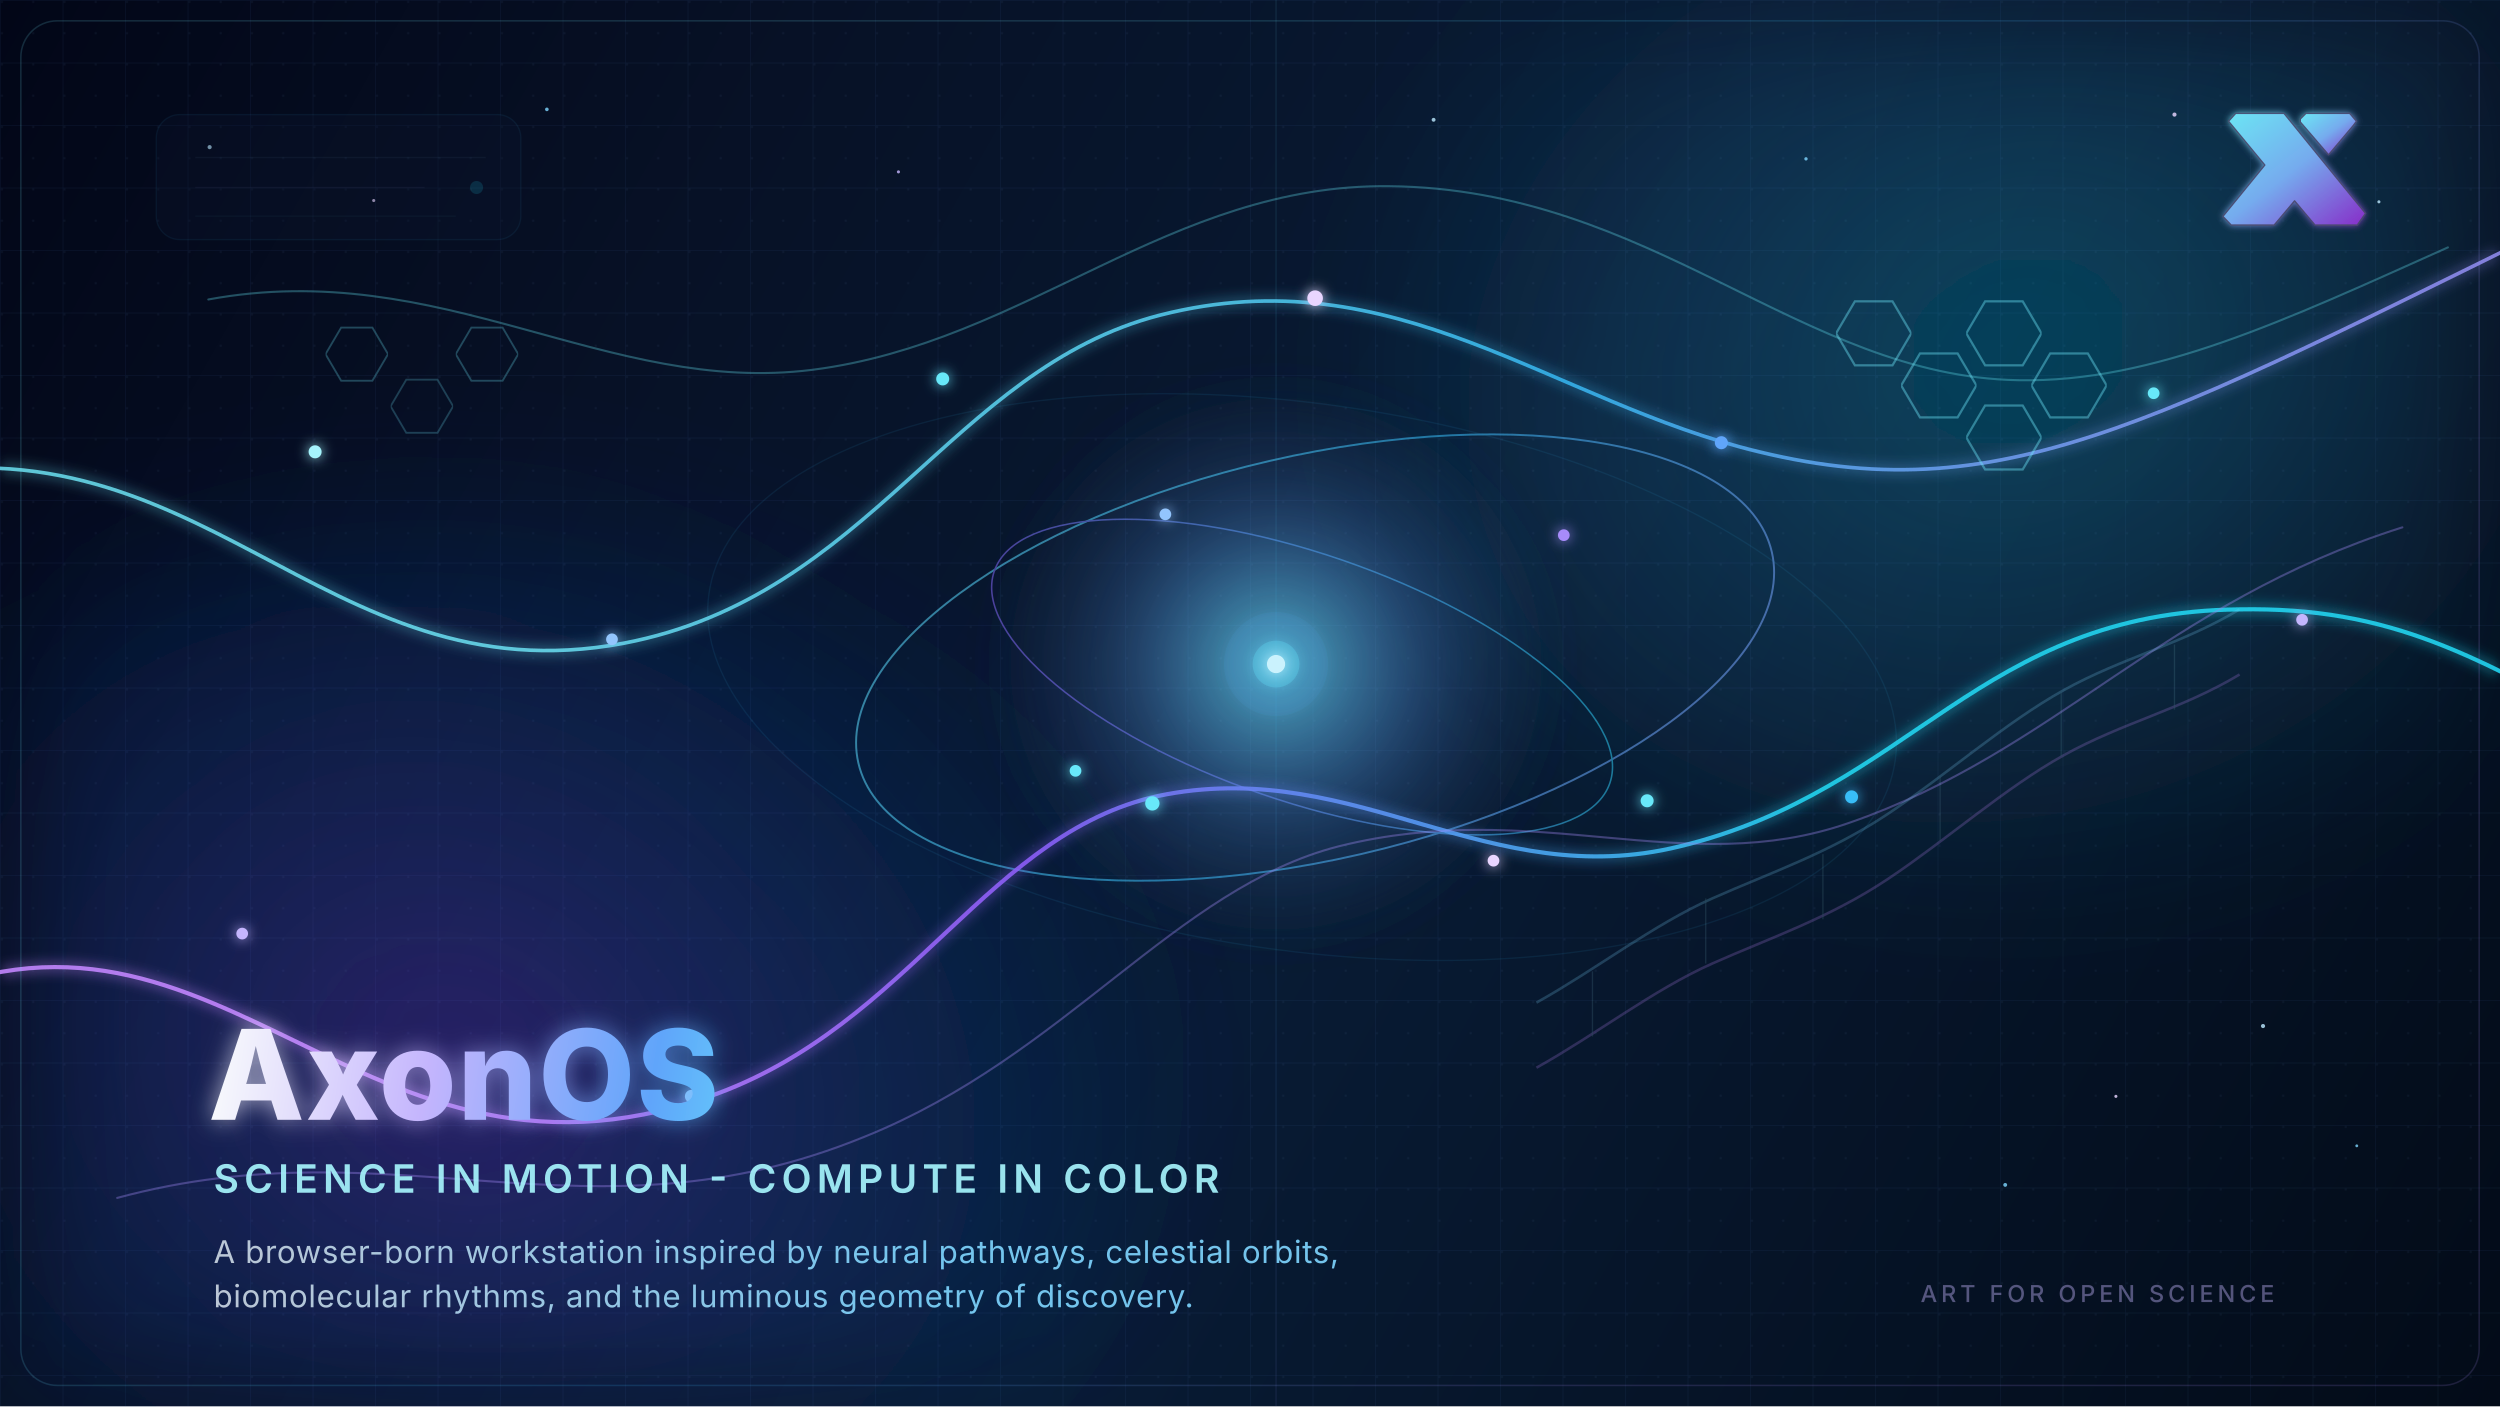
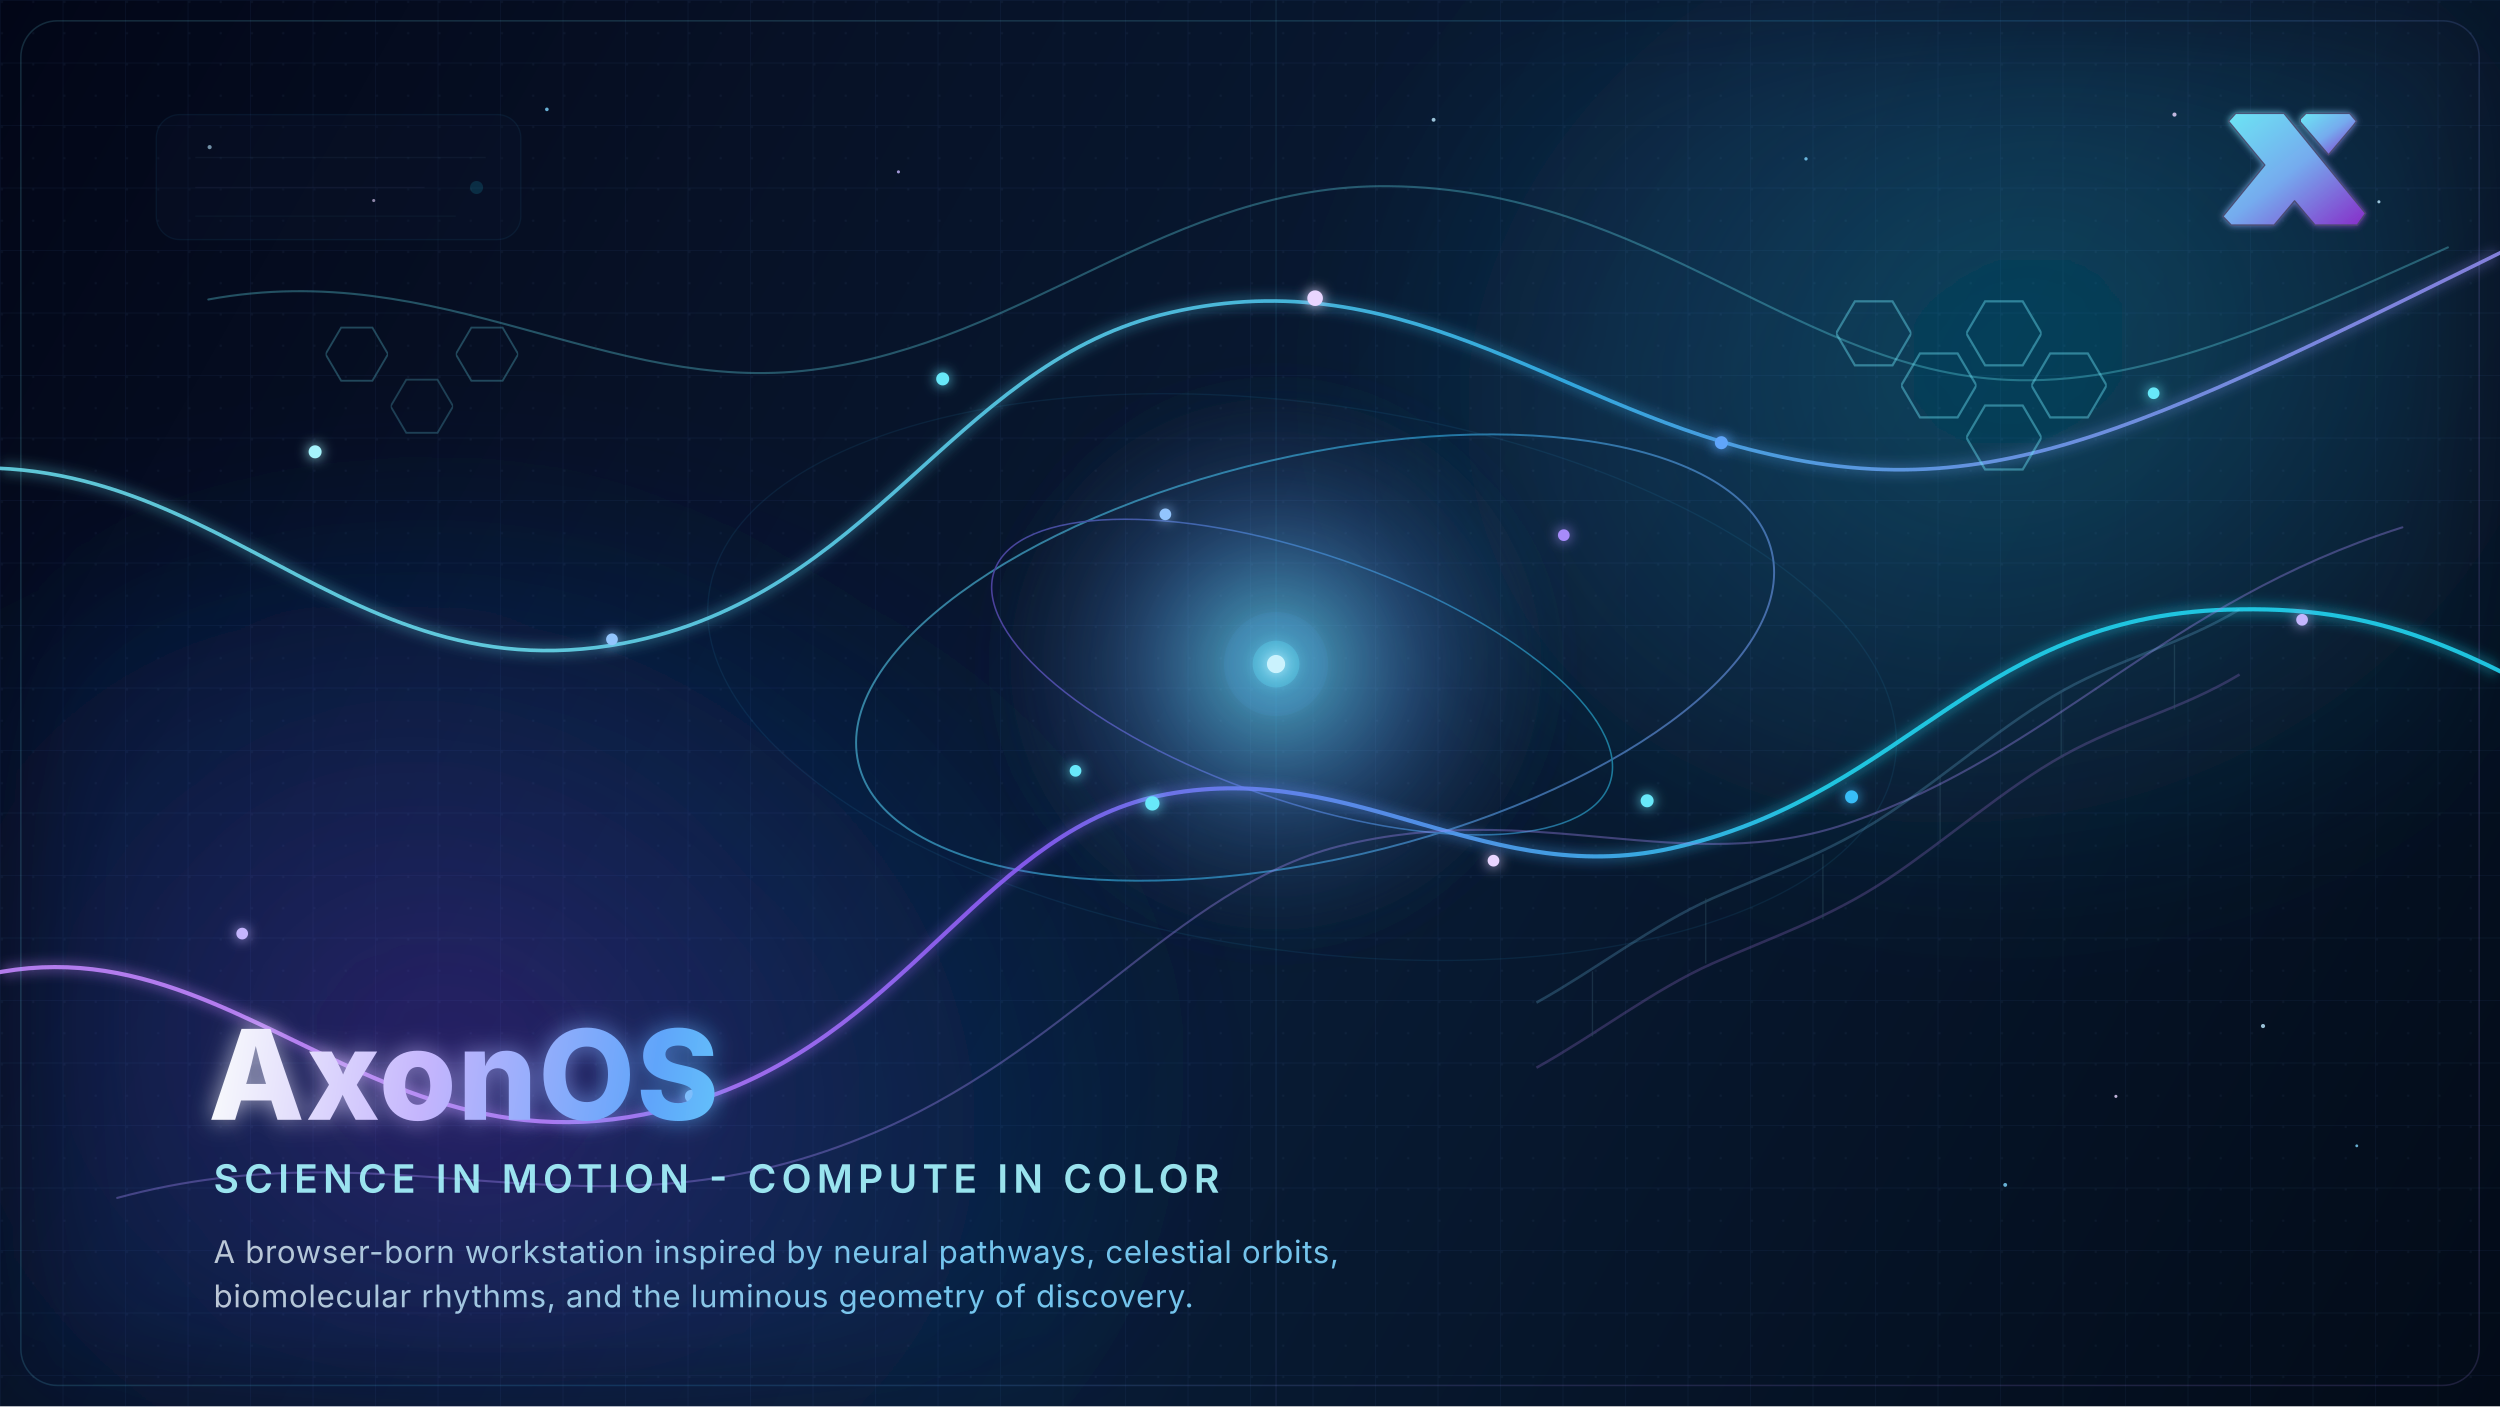
<svg xmlns="http://www.w3.org/2000/svg" width="1920" height="1080" viewBox="0 0 1920 1080" fill="none">
  <defs>
    <linearGradient id="bgGradient" x1="0" y1="0" x2="1920" y2="1080" gradientUnits="userSpaceOnUse">
      <stop offset="0%" stop-color="#020617" />
      <stop offset="25%" stop-color="#071126" />
      <stop offset="55%" stop-color="#081B34" />
      <stop offset="100%" stop-color="#030B18" />
    </linearGradient>
    <radialGradient id="glowLeft" cx="0" cy="0" r="1" gradientUnits="userSpaceOnUse" gradientTransform="translate(350 820) rotate(25) scale(820 680)">
      <stop offset="0%" stop-color="#7C3AED" stop-opacity="0.34" />
      <stop offset="45%" stop-color="#2563EB" stop-opacity="0.14" />
      <stop offset="100%" stop-color="#000000" stop-opacity="0" />
    </radialGradient>
    <radialGradient id="glowRight" cx="0" cy="0" r="1" gradientUnits="userSpaceOnUse" gradientTransform="translate(1550 270) rotate(-20) scale(760 620)">
      <stop offset="0%" stop-color="#06B6D4" stop-opacity="0.30" />
      <stop offset="40%" stop-color="#38BDF8" stop-opacity="0.12" />
      <stop offset="100%" stop-color="#000000" stop-opacity="0" />
    </radialGradient>
    <radialGradient id="coreGlow" cx="0" cy="0" r="1" gradientUnits="userSpaceOnUse" gradientTransform="translate(980 510) rotate(90) scale(260 260)">
      <stop offset="0%" stop-color="#67E8F9" stop-opacity="0.75" />
      <stop offset="45%" stop-color="#60A5FA" stop-opacity="0.24" />
      <stop offset="100%" stop-color="#000000" stop-opacity="0" />
    </radialGradient>
    <linearGradient id="cyanStroke" x1="700" y1="200" x2="1400" y2="850" gradientUnits="userSpaceOnUse">
      <stop offset="0%" stop-color="#6EE7F9" />
      <stop offset="45%" stop-color="#38BDF8" />
      <stop offset="100%" stop-color="#A78BFA" />
    </linearGradient>
    <linearGradient id="violetStroke" x1="350" y1="930" x2="1180" y2="320" gradientUnits="userSpaceOnUse">
      <stop offset="0%" stop-color="#C084FC" />
      <stop offset="50%" stop-color="#8B5CF6" />
      <stop offset="100%" stop-color="#22D3EE" />
    </linearGradient>
    <linearGradient id="titleGradient" x1="160" y1="845" x2="620" y2="920" gradientUnits="userSpaceOnUse">
      <stop offset="0%" stop-color="#F8FAFC" />
      <stop offset="35%" stop-color="#C4B5FD" />
      <stop offset="72%" stop-color="#60A5FA" />
      <stop offset="100%" stop-color="#67E8F9" />
    </linearGradient>
    <linearGradient id="smallTextGradient" x1="160" y1="960" x2="700" y2="960" gradientUnits="userSpaceOnUse">
      <stop offset="0%" stop-color="#CBD5E1" />
      <stop offset="100%" stop-color="#7DD3FC" />
    </linearGradient>
    <linearGradient id="axonLogoGradient" x1="0%" y1="0%" x2="100%" y2="100%">
      <stop offset="0%" stop-color="#6be7f4" />
      <stop offset="50%" stop-color="#75abee" />
      <stop offset="100%" stop-color="#872cc8" />
    </linearGradient>
    <filter id="blurLarge" x="-20%" y="-20%" width="140%" height="140%">
      <feGaussianBlur stdDeviation="60" />
    </filter>
    <filter id="blurSoft" x="-20%" y="-20%" width="140%" height="140%">
      <feGaussianBlur stdDeviation="20" />
    </filter>
    <filter id="glow" x="-40%" y="-40%" width="180%" height="180%">
      <feGaussianBlur stdDeviation="5" result="b" />
      <feMerge>
        <feMergeNode in="b" />
        <feMergeNode in="SourceGraphic" />
      </feMerge>
    </filter>
    <filter id="textGlow" x="-30%" y="-30%" width="160%" height="160%">
      <feGaussianBlur stdDeviation="9" result="b" />
      <feColorMatrix in="b" type="matrix" values="1 0 0 0 0                 0 1 0 0 0                 0 0 1 0 0                 0 0 0 0.65 0" />
      <feMerge>
        <feMergeNode />
        <feMergeNode in="SourceGraphic" />
      </feMerge>
    </filter>
    <filter id="axonLogoGlow" x="-40%" y="-40%" width="180%" height="180%">
      <feGaussianBlur stdDeviation="5" result="blur" />
      <feMerge>
        <feMergeNode in="blur" />
        <feMergeNode in="SourceGraphic" />
      </feMerge>
    </filter>
    <pattern id="grid" width="48" height="48" patternUnits="userSpaceOnUse">
      <path d="M48 0H0V48" stroke="#60A5FA" stroke-opacity="0.08" stroke-width="1" />
    </pattern>
    <pattern id="microDots" width="24" height="24" patternUnits="userSpaceOnUse">
      <circle cx="1.5" cy="1.5" r="1" fill="#93C5FD" fill-opacity="0.10" />
    </pattern>
    <symbol id="hexNode" viewBox="-20 -18 40 36">
      <path d="M-10 -17L10 -17L20 0L10 17L-10 17L-20 0Z" fill="none" stroke="url(#cyanStroke)" stroke-width="1.2" opacity="0.75" />
    </symbol>
  </defs>
  <rect width="1920" height="1080" fill="url(#bgGradient)" />
  <rect width="1920" height="1080" fill="url(#grid)" />
  <rect width="1920" height="1080" fill="url(#microDots)" opacity="0.45" />
  <ellipse cx="350" cy="820" rx="560" ry="430" fill="url(#glowLeft)" filter="url(#blurLarge)" />
  <ellipse cx="1550" cy="270" rx="500" ry="400" fill="url(#glowRight)" filter="url(#blurLarge)" />
  <circle cx="980" cy="510" r="215" fill="url(#coreGlow)" filter="url(#blurSoft)" />
  <line x1="980" y1="0" x2="980" y2="1080" stroke="url(#cyanStroke)" stroke-opacity="0.10" stroke-width="1" />
  <g opacity="0.55">
    <ellipse cx="1010" cy="505" rx="360" ry="155" transform="rotate(-13 1010 505)" stroke="url(#cyanStroke)" stroke-width="1.5" />
    <ellipse cx="1000" cy="520" rx="250" ry="95" transform="rotate(19 1000 520)" stroke="url(#violetStroke)" stroke-width="1.2" />
    <ellipse cx="1000" cy="520" rx="460" ry="210" transform="rotate(8 1000 520)" stroke="#38BDF8" stroke-opacity="0.16" stroke-width="1" />
  </g>
  <g opacity="0.92">
    <path d="M-100 785C160 635 265 940 545 842C700 788 760 635 896 610C1043 583 1144 686 1290 650C1468 607 1520 470 1720 468C1836 466 1902 503 2020 570" stroke="url(#violetStroke)" stroke-width="3.2" stroke-linecap="round" filter="url(#glow)" />
    <path d="M-100 370C153 308 246 538 479 494C668 458 731 283 891 242C1072 196 1192 309 1351 347C1545 394 1664 319 2020 145" stroke="url(#cyanStroke)" stroke-width="2.8" stroke-linecap="round" stroke-opacity="0.9" filter="url(#glow)" />
    <path d="M90 920C305 862 451 960 664 873C818 811 903 682 1028 650C1180 612 1294 676 1420 632C1579 577 1662 463 1845 405" stroke="#A78BFA" stroke-opacity="0.38" stroke-width="1.6" stroke-linecap="round" />
    <path d="M160 230C339 197 466 304 624 284C789 263 898 141 1067 143C1269 145 1383 289 1550 292C1654 294 1755 246 1880 190" stroke="#67E8F9" stroke-opacity="0.34" stroke-width="1.6" stroke-linecap="round" />
  </g>
  <g filter="url(#glow)">
    <circle cx="242" cy="347" r="5" fill="#A5F3FC" />
    <circle cx="470" cy="491" r="4.5" fill="#93C5FD" />
    <circle cx="724" cy="291" r="5" fill="#67E8F9" />
    <circle cx="1010" cy="229" r="6" fill="#E9D5FF" />
    <circle cx="1322" cy="340" r="5" fill="#60A5FA" />
    <circle cx="1654" cy="302" r="4.5" fill="#67E8F9" />
    <circle cx="186" cy="717" r="4.5" fill="#C4B5FD" />
    <circle cx="531" cy="842" r="5" fill="#93C5FD" />
    <circle cx="885" cy="617" r="5.5" fill="#67E8F9" />
    <circle cx="1147" cy="661" r="4.5" fill="#E9D5FF" />
    <circle cx="1422" cy="612" r="5" fill="#38BDF8" />
    <circle cx="1768" cy="476" r="4.5" fill="#C4B5FD" />
    <circle cx="1265" cy="615" r="5" fill="#67E8F9" />
    <circle cx="1201" cy="411" r="4.5" fill="#A78BFA" />
    <circle cx="895" cy="395" r="4.5" fill="#93C5FD" />
    <circle cx="826" cy="592" r="4.5" fill="#67E8F9" />
  </g>
  <g opacity="0.55">
    <use href="#hexNode" x="1410" y="230" width="58" height="52" />
    <use href="#hexNode" x="1460" y="270" width="58" height="52" />
    <use href="#hexNode" x="1510" y="230" width="58" height="52" />
    <use href="#hexNode" x="1560" y="270" width="58" height="52" />
    <use href="#hexNode" x="1510" y="310" width="58" height="52" />
    <use href="#hexNode" x="250" y="250" width="48" height="44" opacity="0.65" />
    <use href="#hexNode" x="300" y="290" width="48" height="44" opacity="0.55" />
    <use href="#hexNode" x="350" y="250" width="48" height="44" opacity="0.65" />
  </g>
  <g opacity="0.22">
    <path d="M1180 770C1225 745 1270 710 1315 690C1360 670 1405 655 1450 625C1495 595 1540 555 1585 530C1630 505 1675 495 1720 468" stroke="#7DD3FC" stroke-width="2" />
    <path d="M1180 820C1225 795 1270 760 1315 740C1360 720 1405 705 1450 675C1495 645 1540 605 1585 580C1630 555 1675 545 1720 518" stroke="#C084FC" stroke-width="2" />
    <line x1="1223" y1="746" x2="1223" y2="796" stroke="#A5F3FC" stroke-opacity="0.5" />
    <line x1="1310" y1="690" x2="1310" y2="740" stroke="#A5F3FC" stroke-opacity="0.5" />
    <line x1="1400" y1="656" x2="1400" y2="706" stroke="#A5F3FC" stroke-opacity="0.5" />
    <line x1="1490" y1="596" x2="1490" y2="646" stroke="#A5F3FC" stroke-opacity="0.5" />
    <line x1="1583" y1="531" x2="1583" y2="581" stroke="#A5F3FC" stroke-opacity="0.5" />
    <line x1="1670" y1="495" x2="1670" y2="545" stroke="#A5F3FC" stroke-opacity="0.5" />
  </g>
  <g filter="url(#glow)">
    <circle cx="980" cy="510" r="7" fill="#FFFFFF" />
    <circle cx="980" cy="510" r="18" fill="#67E8F9" fill-opacity="0.28" />
    <circle cx="980" cy="510" r="40" fill="#60A5FA" fill-opacity="0.08" />
  </g>
  <g opacity="0.82">
    <circle cx="161" cy="113" r="1.6" fill="#BAE6FD" />
    <circle cx="287" cy="154" r="1.2" fill="#E9D5FF" />
    <circle cx="420" cy="84" r="1.4" fill="#7DD3FC" />
    <circle cx="690" cy="132" r="1.2" fill="#C4B5FD" />
    <circle cx="1101" cy="92" r="1.5" fill="#BAE6FD" />
    <circle cx="1387" cy="122" r="1.3" fill="#7DD3FC" />
    <circle cx="1670" cy="88" r="1.6" fill="#E9D5FF" />
    <circle cx="1827" cy="155" r="1.2" fill="#BAE6FD" />
    <circle cx="1540" cy="910" r="1.5" fill="#7DD3FC" />
    <circle cx="1625" cy="842" r="1.2" fill="#E9D5FF" />
    <circle cx="1738" cy="788" r="1.6" fill="#BAE6FD" />
    <circle cx="1810" cy="880" r="1.1" fill="#7DD3FC" />
  </g>
  <g opacity="0.28">
    <rect x="120" y="88" width="280" height="96" rx="18" fill="#0B1730" stroke="#38BDF8" stroke-opacity="0.25" />
    <line x1="150" y1="121" x2="373" y2="121" stroke="#93C5FD" stroke-opacity="0.18" />
    <line x1="150" y1="144" x2="326" y2="144" stroke="#C4B5FD" stroke-opacity="0.16" />
    <line x1="150" y1="166" x2="350" y2="166" stroke="#67E8F9" stroke-opacity="0.14" />
    <circle cx="366" cy="144" r="5" fill="#22D3EE" fill-opacity="0.55" />
  </g>
  <g transform="translate(1688 56) scale(0.58)" filter="url(#axonLogoGlow)">
    <path d="M 211.00 201.50 L 155.00 201.50 L 128.00 169.50 L 101.00 201.50 L 44.00 201.50 L 33.00 190.00 L 88.50 122.00 L 40.50 64.00 L 50.00 53.50 L 114.00 53.50 L 201.50 161.00 L 222.00 186.00 L 211.00 201.50 Z" fill="url(#axonLogoGradient)" stroke="#47476b" stroke-opacity="0.9" stroke-width="2" stroke-linejoin="round" />
    <path d="M 173.00 108.50 L 135.50 65.00 L 135.50 61.00 L 143.00 53.50 L 201.00 53.50 L 210.00 64.00 L 205.50 70.00 L 173.00 108.50 Z" fill="url(#axonLogoGradient)" stroke="#47476b" stroke-opacity="0.9" stroke-width="2" stroke-linejoin="round" />
  </g>
  <g>
    <text x="160" y="860" font-family="Inter, Segoe UI, Helvetica, Arial, sans-serif" font-size="96" font-weight="800" letter-spacing="1" fill="url(#titleGradient)" filter="url(#textGlow)">
      AxonOS
    </text>
    <text x="164" y="916" font-family="Inter, Segoe UI, Helvetica, Arial, sans-serif" font-size="30" font-weight="600" letter-spacing="4" fill="#A5F3FC" opacity="0.92">
      SCIENCE IN MOTION - COMPUTE IN COLOR
    </text>
    <text x="164" y="970" font-family="Inter, Segoe UI, Helvetica, Arial, sans-serif" font-size="24" font-weight="400" letter-spacing="0.5" fill="url(#smallTextGradient)" opacity="0.92">
      A browser-born workstation inspired by neural pathways, celestial orbits,
    </text>
    <text x="164" y="1004" font-family="Inter, Segoe UI, Helvetica, Arial, sans-serif" font-size="24" font-weight="400" letter-spacing="0.5" fill="url(#smallTextGradient)" opacity="0.92">
      biomolecular rhythms, and the luminous geometry of discovery.
    </text>
  </g>
-   <g opacity="0.42">
-     <text x="1475" y="1000" font-family="Inter, Segoe UI, Helvetica, Arial, sans-serif" font-size="18" font-weight="500" letter-spacing="3" fill="#C4B5FD">
-       ART FOR OPEN SCIENCE
-     </text>
-   </g>
  <rect x="16" y="16" width="1888" height="1048" rx="28" stroke="url(#cyanStroke)" stroke-opacity="0.16" stroke-width="1.2" />
</svg>
